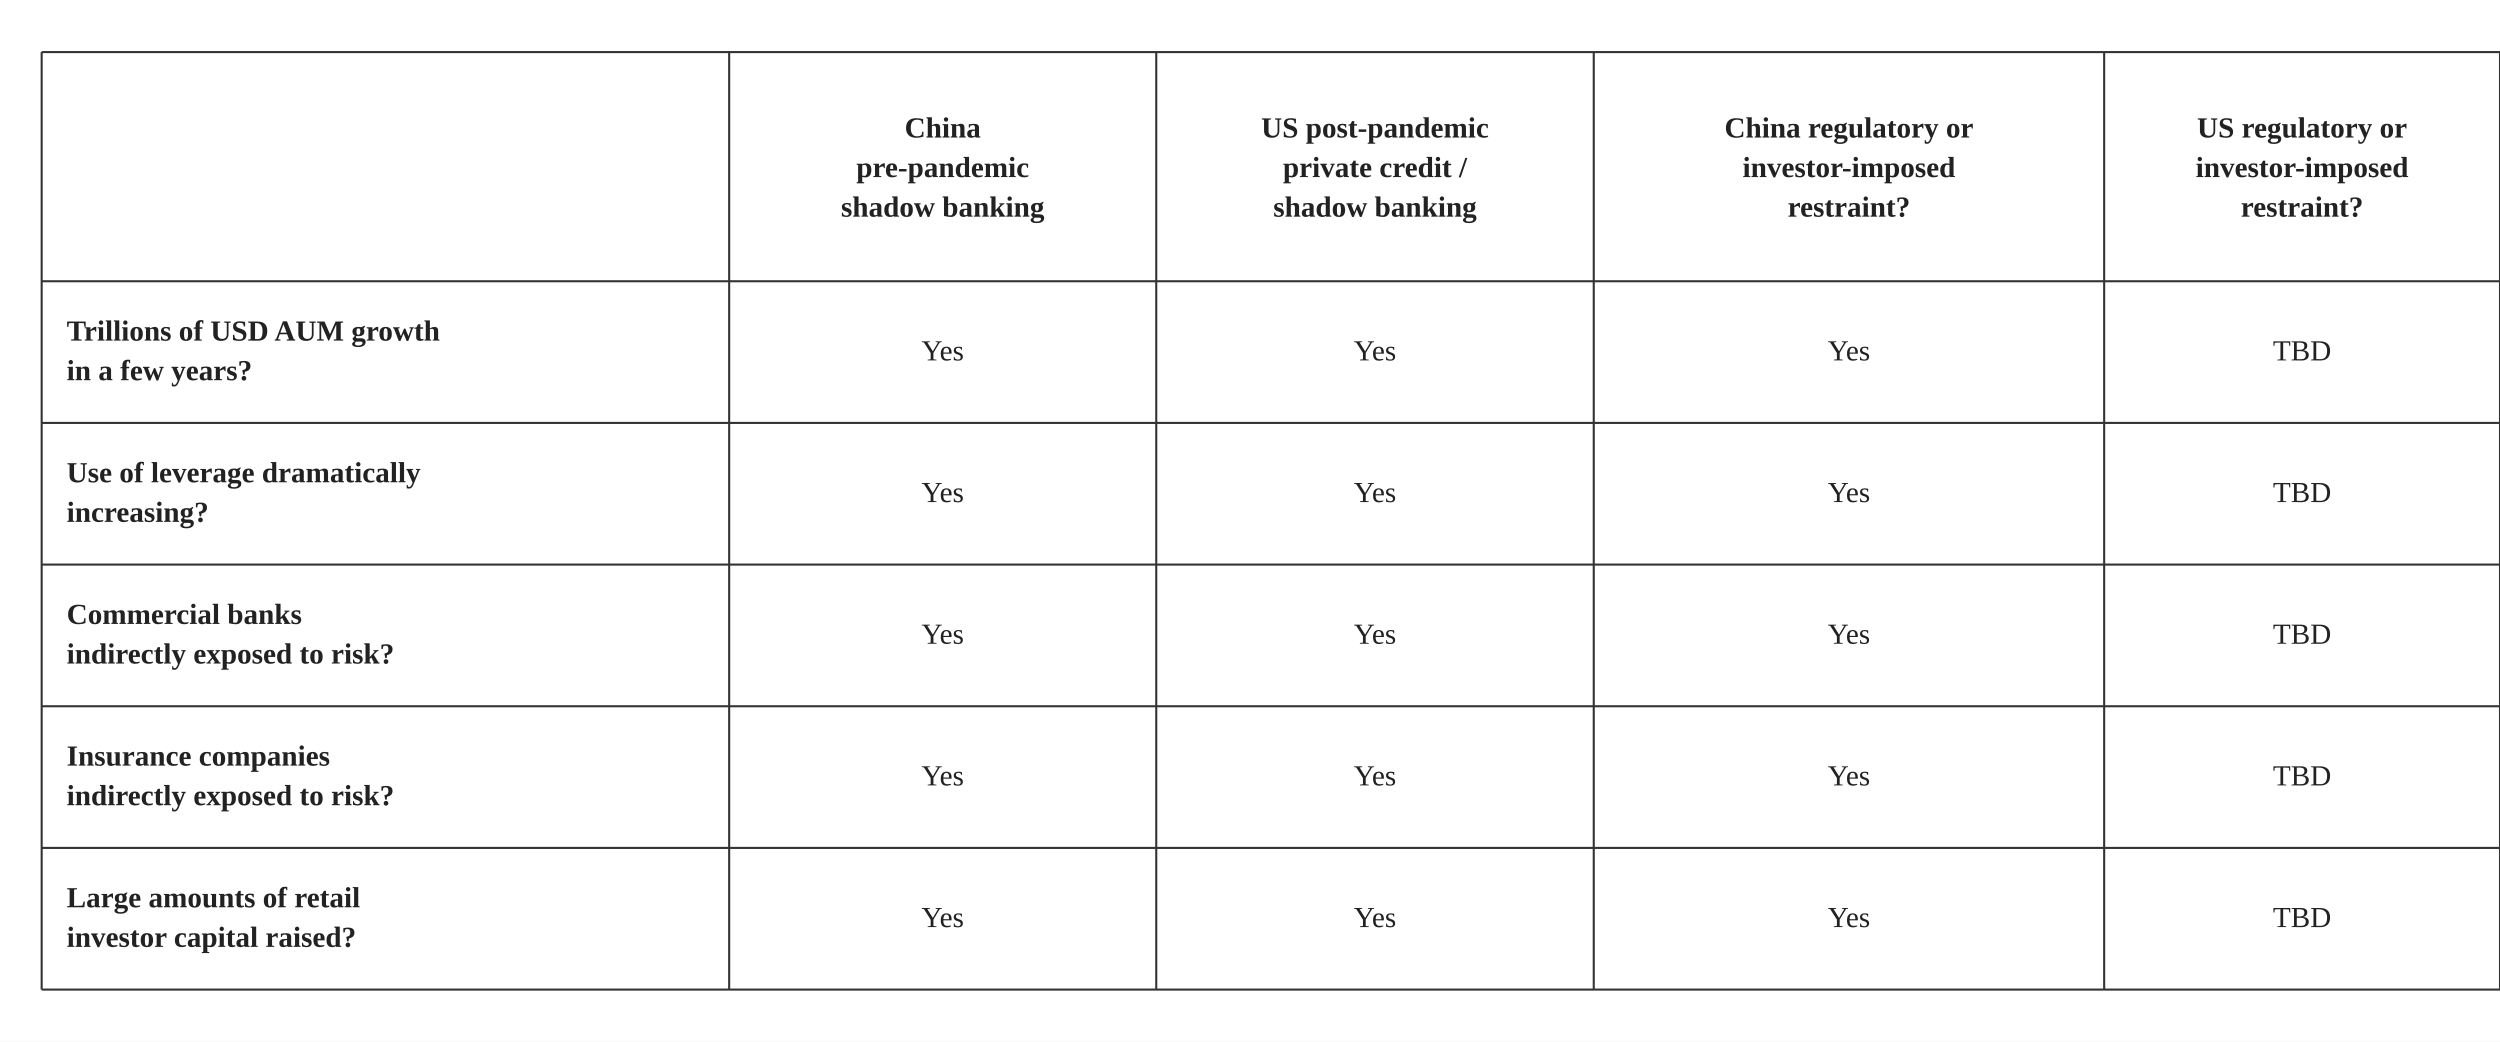
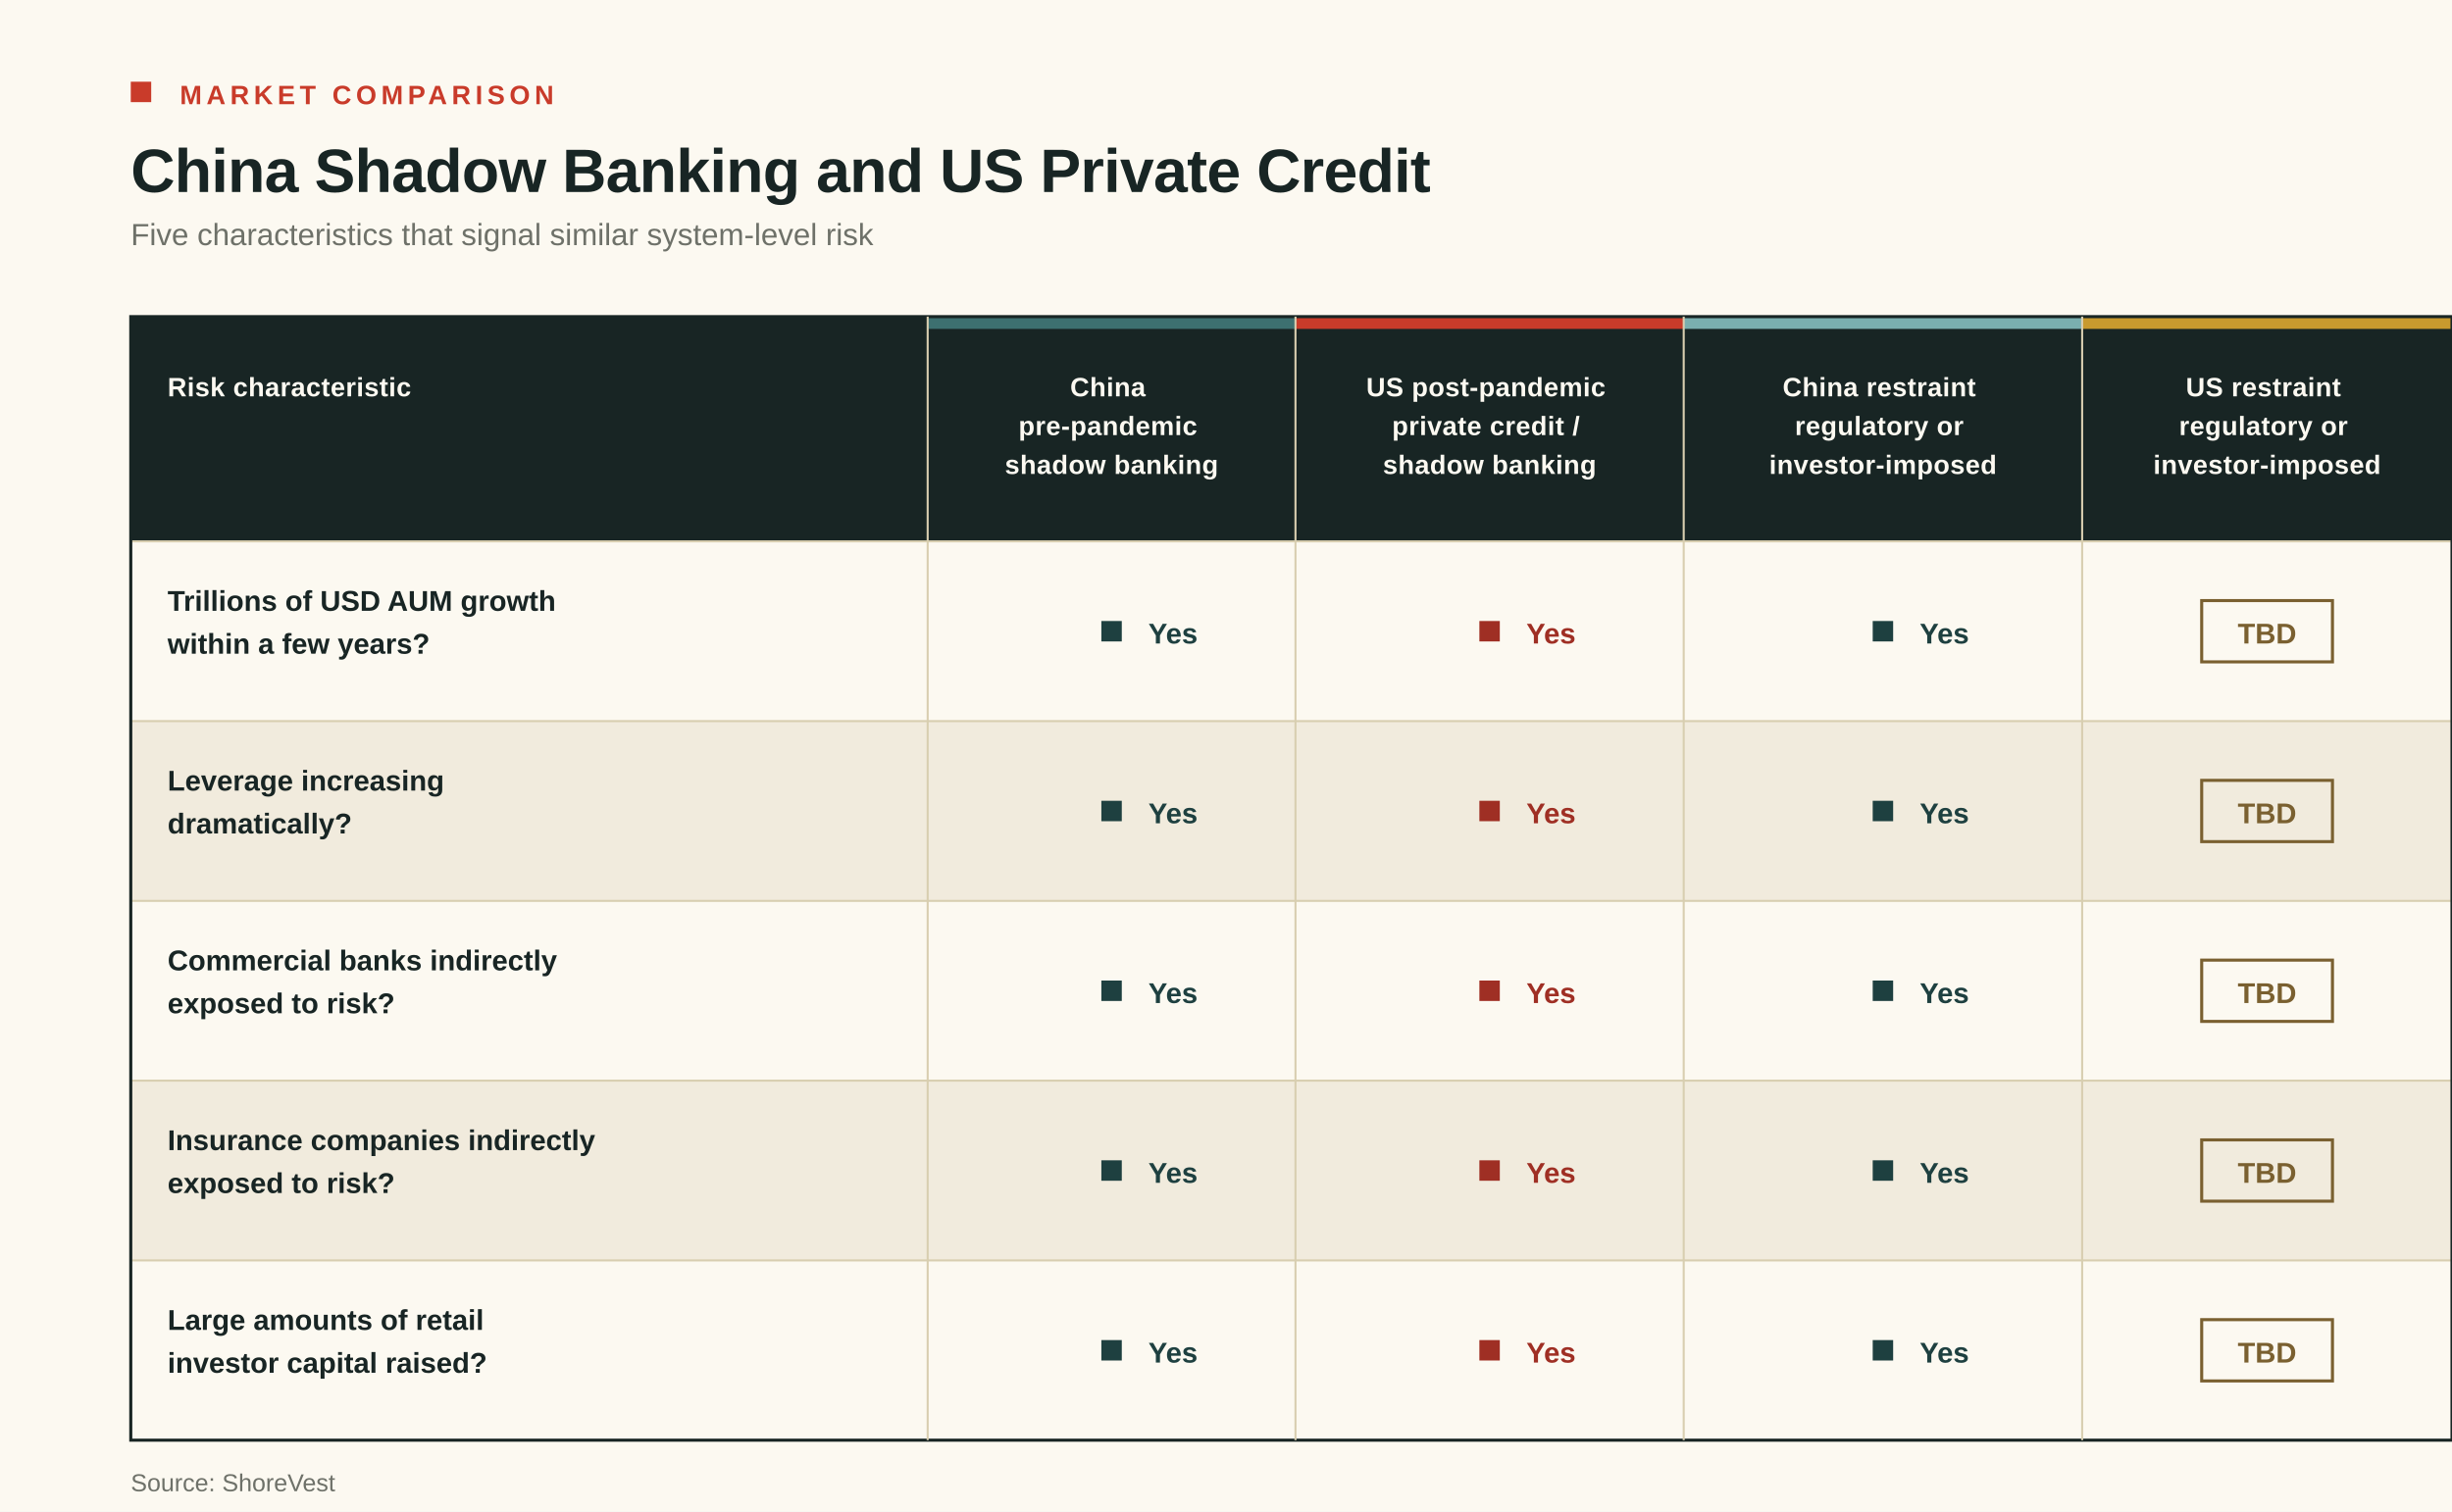
- <svg xmlns="http://www.w3.org/2000/svg" width="1200" height="500" viewBox="0 0 1200 500" role="img" aria-label="Comparison of China shadow banking and US private credit">
-   <style>text{font-family:DIN 2014, Barlow, Arial, Helvetica, sans-serif;fill:#222222}.title{font-size:28px;font-weight:700}.axis{font-size:14px;fill:#666666}.label{font-size:14px;font-weight:600}.small{font-size:12px;fill:#666666}.cell{font-size:14px}.head{font-size:14px;font-weight:700}.boxhead{font-size:14px;font-weight:700}.boxtext{font-size:12px}</style>
-   <rect width="100%" height="100%" fill="#ffffff" />
-   <line x1="20" y1="25" x2="20" y2="475" stroke="#333" />
-   <line x1="350" y1="25" x2="350" y2="475" stroke="#333" />
-   <line x1="555" y1="25" x2="555" y2="475" stroke="#333" />
-   <line x1="765" y1="25" x2="765" y2="475" stroke="#333" />
-   <line x1="1010" y1="25" x2="1010" y2="475" stroke="#333" />
-   <line x1="1200" y1="25" x2="1200" y2="475" stroke="#333" />
-   <line x1="20" y1="25" x2="1200" y2="25" stroke="#333" />
-   <line x1="20" y1="135" x2="1200" y2="135" stroke="#333" />
-   <line x1="20" y1="203" x2="1200" y2="203" stroke="#333" />
-   <line x1="20" y1="271" x2="1200" y2="271" stroke="#333" />
-   <line x1="20" y1="339" x2="1200" y2="339" stroke="#333" />
-   <line x1="20" y1="407" x2="1200" y2="407" stroke="#333" />
-   <line x1="20" y1="475" x2="1200" y2="475" stroke="#333" />
-   <text class="head" x="452.5" y="66.0" text-anchor="middle">China</text>
-   <text class="head" x="452.5" y="85.0" text-anchor="middle">pre-pandemic</text>
-   <text class="head" x="452.5" y="104.0" text-anchor="middle">shadow banking</text>
-   <text class="head" x="660.0" y="66.0" text-anchor="middle">US post-pandemic</text>
-   <text class="head" x="660.0" y="85.0" text-anchor="middle">private credit /</text>
-   <text class="head" x="660.0" y="104.0" text-anchor="middle">shadow banking</text>
-   <text class="head" x="887.5" y="66.0" text-anchor="middle">China regulatory or</text>
-   <text class="head" x="887.5" y="85.0" text-anchor="middle">investor-imposed</text>
-   <text class="head" x="887.5" y="104.0" text-anchor="middle">restraint?</text>
-   <text class="head" x="1105.0" y="66.0" text-anchor="middle">US regulatory or</text>
-   <text class="head" x="1105.0" y="85.0" text-anchor="middle">investor-imposed</text>
-   <text class="head" x="1105.0" y="104.0" text-anchor="middle">restraint?</text>
-   <text class="head" x="32" y="163.5" text-anchor="start">Trillions of USD AUM growth</text>
-   <text class="head" x="32" y="182.5" text-anchor="start">in a few years?</text>
-   <text class="cell" x="452.5" y="173.0" text-anchor="middle">Yes</text>
-   <text class="cell" x="660.0" y="173.0" text-anchor="middle">Yes</text>
-   <text class="cell" x="887.5" y="173.0" text-anchor="middle">Yes</text>
-   <text class="cell" x="1105.0" y="173.0" text-anchor="middle">TBD</text>
-   <text class="head" x="32" y="231.5" text-anchor="start">Use of leverage dramatically</text>
-   <text class="head" x="32" y="250.5" text-anchor="start">increasing?</text>
-   <text class="cell" x="452.5" y="241.0" text-anchor="middle">Yes</text>
-   <text class="cell" x="660.0" y="241.0" text-anchor="middle">Yes</text>
-   <text class="cell" x="887.5" y="241.0" text-anchor="middle">Yes</text>
-   <text class="cell" x="1105.0" y="241.0" text-anchor="middle">TBD</text>
-   <text class="head" x="32" y="299.5" text-anchor="start">Commercial banks</text>
-   <text class="head" x="32" y="318.5" text-anchor="start">indirectly exposed to risk?</text>
-   <text class="cell" x="452.5" y="309.0" text-anchor="middle">Yes</text>
-   <text class="cell" x="660.0" y="309.0" text-anchor="middle">Yes</text>
-   <text class="cell" x="887.5" y="309.0" text-anchor="middle">Yes</text>
-   <text class="cell" x="1105.0" y="309.0" text-anchor="middle">TBD</text>
-   <text class="head" x="32" y="367.5" text-anchor="start">Insurance companies</text>
-   <text class="head" x="32" y="386.5" text-anchor="start">indirectly exposed to risk?</text>
-   <text class="cell" x="452.5" y="377.0" text-anchor="middle">Yes</text>
-   <text class="cell" x="660.0" y="377.0" text-anchor="middle">Yes</text>
-   <text class="cell" x="887.5" y="377.0" text-anchor="middle">Yes</text>
-   <text class="cell" x="1105.0" y="377.0" text-anchor="middle">TBD</text>
-   <text class="head" x="32" y="435.5" text-anchor="start">Large amounts of retail</text>
-   <text class="head" x="32" y="454.5" text-anchor="start">investor capital raised?</text>
-   <text class="cell" x="452.5" y="445.0" text-anchor="middle">Yes</text>
-   <text class="cell" x="660.0" y="445.0" text-anchor="middle">Yes</text>
-   <text class="cell" x="887.5" y="445.0" text-anchor="middle">Yes</text>
-   <text class="cell" x="1105.0" y="445.0" text-anchor="middle">TBD</text>
+ <svg xmlns="http://www.w3.org/2000/svg" width="1200" height="740" viewBox="0 0 1200 740" role="img" aria-label="Comparison of China shadow banking and US private credit">
+   <style>
+ text{font-family:"DIN 2014","Barlow",Arial,Helvetica,sans-serif;fill:#182524}
+ .eyebrow{font-size:13px;font-weight:700;letter-spacing:2.2px;fill:#C93B2A}
+ .title{font-size:30px;font-weight:600;letter-spacing:-.3px}
+ .subtitle{font-size:15px;font-weight:400;fill:#6E7169}
+ .axis{font-size:13px;font-weight:500;fill:#6E7169}
+ .axis-title{font-size:13px;font-weight:700;letter-spacing:1.2px;fill:#6E7169}
+ .legend{font-size:14px;font-weight:600}
+ .value{font-size:13px;font-weight:700}
+ .source{font-size:12px;font-weight:500;fill:#6E7169}
+ .table-head{font-size:13px;font-weight:700;letter-spacing:.2px}
+ .table-question{font-size:14px;font-weight:600}
+ .table-cell{font-size:14px;font-weight:700}
+ .box-head{font-size:15px;font-weight:700}
+ .box-copy{font-size:12.5px;font-weight:500;fill:#2A302E}
+ .box-copy-light{font-size:12.5px;font-weight:500;fill:#FCF9F1}
+ .section-head{font-size:22px;font-weight:600}
+ .big-number{font-size:54px;font-weight:600;letter-spacing:-1px}
+ </style>
+   <rect width="1200" height="740" fill="#FCF9F1" />
+   <rect x="64" y="40" width="10" height="10" fill="#C93B2A" />
+   <text x="88" y="51" class="eyebrow">MARKET COMPARISON</text>
+   <text x="64" y="94" class="title">China Shadow Banking and US Private Credit</text>
+   <text x="64" y="120" class="subtitle">Five characteristics that signal similar system-level risk</text>
+   <rect x="64" y="155" width="1136" height="110" fill="#182524" />
+   <rect x="454" y="155" width="180" height="6" fill="#3D7070" />
+   <rect x="634" y="155" width="190" height="6" fill="#C93B2A" />
+   <rect x="824" y="155" width="195" height="6" fill="#7AAFAF" />
+   <rect x="1019" y="155" width="181" height="6" fill="#C89A2E" />
+   <text x="82" y="194" class="table-head" text-anchor="start" style="fill:#FCF9F1">
+     <tspan x="82" dy="0">Risk characteristic</tspan>
+   </text>
+   <text x="544.0" y="194" class="table-head" text-anchor="middle" style="fill:#FCF9F1">
+     <tspan x="544.0" dy="0">China</tspan>
+     <tspan x="544.0" dy="19">pre-pandemic</tspan>
+     <tspan x="544.0" dy="19">shadow banking</tspan>
+   </text>
+   <text x="729.0" y="194" class="table-head" text-anchor="middle" style="fill:#FCF9F1">
+     <tspan x="729.0" dy="0">US post-pandemic</tspan>
+     <tspan x="729.0" dy="19">private credit /</tspan>
+     <tspan x="729.0" dy="19">shadow banking</tspan>
+   </text>
+   <text x="921.5" y="194" class="table-head" text-anchor="middle" style="fill:#FCF9F1">
+     <tspan x="921.5" dy="0">China restraint</tspan>
+     <tspan x="921.5" dy="19">regulatory or</tspan>
+     <tspan x="921.5" dy="19">investor-imposed</tspan>
+   </text>
+   <text x="1109.5" y="194" class="table-head" text-anchor="middle" style="fill:#FCF9F1">
+     <tspan x="1109.5" dy="0">US restraint</tspan>
+     <tspan x="1109.5" dy="19">regulatory or</tspan>
+     <tspan x="1109.5" dy="19">investor-imposed</tspan>
+   </text>
+   <rect x="64" y="265" width="1136" height="88" fill="#FCF9F1" />
+   <line x1="64" y1="265" x2="1200" y2="265" stroke="#D8CEB0" stroke-width="1" />
+   <text x="82" y="299" class="table-question" text-anchor="start">
+     <tspan x="82" dy="0">Trillions of USD AUM growth</tspan>
+     <tspan x="82" dy="21">within a few years?</tspan>
+   </text>
+   <rect x="539.0" y="304" width="10" height="10" fill="#1E4040" />
+   <text x="562.0" y="315" class="table-cell" text-anchor="start" style="fill:#1E4040">Yes</text>
+   <rect x="724.0" y="304" width="10" height="10" fill="#9F2F24" />
+   <text x="747.0" y="315" class="table-cell" text-anchor="start" style="fill:#9F2F24">Yes</text>
+   <rect x="916.5" y="304" width="10" height="10" fill="#1E4040" />
+   <text x="939.5" y="315" class="table-cell" text-anchor="start" style="fill:#1E4040">Yes</text>
+   <rect x="1077.5" y="294" width="64" height="30" fill="none" stroke="#7A6030" stroke-width="1.5" />
+   <text x="1109.5" y="315" class="table-cell" text-anchor="middle" style="fill:#7A6030">TBD</text>
+   <rect x="64" y="353" width="1136" height="88" fill="#F1EBDD" />
+   <line x1="64" y1="353" x2="1200" y2="353" stroke="#D8CEB0" stroke-width="1" />
+   <text x="82" y="387" class="table-question" text-anchor="start">
+     <tspan x="82" dy="0">Leverage increasing</tspan>
+     <tspan x="82" dy="21">dramatically?</tspan>
+   </text>
+   <rect x="539.0" y="392" width="10" height="10" fill="#1E4040" />
+   <text x="562.0" y="403" class="table-cell" text-anchor="start" style="fill:#1E4040">Yes</text>
+   <rect x="724.0" y="392" width="10" height="10" fill="#9F2F24" />
+   <text x="747.0" y="403" class="table-cell" text-anchor="start" style="fill:#9F2F24">Yes</text>
+   <rect x="916.5" y="392" width="10" height="10" fill="#1E4040" />
+   <text x="939.5" y="403" class="table-cell" text-anchor="start" style="fill:#1E4040">Yes</text>
+   <rect x="1077.5" y="382" width="64" height="30" fill="none" stroke="#7A6030" stroke-width="1.5" />
+   <text x="1109.5" y="403" class="table-cell" text-anchor="middle" style="fill:#7A6030">TBD</text>
+   <rect x="64" y="441" width="1136" height="88" fill="#FCF9F1" />
+   <line x1="64" y1="441" x2="1200" y2="441" stroke="#D8CEB0" stroke-width="1" />
+   <text x="82" y="475" class="table-question" text-anchor="start">
+     <tspan x="82" dy="0">Commercial banks indirectly</tspan>
+     <tspan x="82" dy="21">exposed to risk?</tspan>
+   </text>
+   <rect x="539.0" y="480" width="10" height="10" fill="#1E4040" />
+   <text x="562.0" y="491" class="table-cell" text-anchor="start" style="fill:#1E4040">Yes</text>
+   <rect x="724.0" y="480" width="10" height="10" fill="#9F2F24" />
+   <text x="747.0" y="491" class="table-cell" text-anchor="start" style="fill:#9F2F24">Yes</text>
+   <rect x="916.5" y="480" width="10" height="10" fill="#1E4040" />
+   <text x="939.5" y="491" class="table-cell" text-anchor="start" style="fill:#1E4040">Yes</text>
+   <rect x="1077.5" y="470" width="64" height="30" fill="none" stroke="#7A6030" stroke-width="1.5" />
+   <text x="1109.5" y="491" class="table-cell" text-anchor="middle" style="fill:#7A6030">TBD</text>
+   <rect x="64" y="529" width="1136" height="88" fill="#F1EBDD" />
+   <line x1="64" y1="529" x2="1200" y2="529" stroke="#D8CEB0" stroke-width="1" />
+   <text x="82" y="563" class="table-question" text-anchor="start">
+     <tspan x="82" dy="0">Insurance companies indirectly</tspan>
+     <tspan x="82" dy="21">exposed to risk?</tspan>
+   </text>
+   <rect x="539.0" y="568" width="10" height="10" fill="#1E4040" />
+   <text x="562.0" y="579" class="table-cell" text-anchor="start" style="fill:#1E4040">Yes</text>
+   <rect x="724.0" y="568" width="10" height="10" fill="#9F2F24" />
+   <text x="747.0" y="579" class="table-cell" text-anchor="start" style="fill:#9F2F24">Yes</text>
+   <rect x="916.5" y="568" width="10" height="10" fill="#1E4040" />
+   <text x="939.5" y="579" class="table-cell" text-anchor="start" style="fill:#1E4040">Yes</text>
+   <rect x="1077.5" y="558" width="64" height="30" fill="none" stroke="#7A6030" stroke-width="1.5" />
+   <text x="1109.5" y="579" class="table-cell" text-anchor="middle" style="fill:#7A6030">TBD</text>
+   <rect x="64" y="617" width="1136" height="88" fill="#FCF9F1" />
+   <line x1="64" y1="617" x2="1200" y2="617" stroke="#D8CEB0" stroke-width="1" />
+   <text x="82" y="651" class="table-question" text-anchor="start">
+     <tspan x="82" dy="0">Large amounts of retail</tspan>
+     <tspan x="82" dy="21">investor capital raised?</tspan>
+   </text>
+   <rect x="539.0" y="656" width="10" height="10" fill="#1E4040" />
+   <text x="562.0" y="667" class="table-cell" text-anchor="start" style="fill:#1E4040">Yes</text>
+   <rect x="724.0" y="656" width="10" height="10" fill="#9F2F24" />
+   <text x="747.0" y="667" class="table-cell" text-anchor="start" style="fill:#9F2F24">Yes</text>
+   <rect x="916.5" y="656" width="10" height="10" fill="#1E4040" />
+   <text x="939.5" y="667" class="table-cell" text-anchor="start" style="fill:#1E4040">Yes</text>
+   <rect x="1077.5" y="646" width="64" height="30" fill="none" stroke="#7A6030" stroke-width="1.5" />
+   <text x="1109.5" y="667" class="table-cell" text-anchor="middle" style="fill:#7A6030">TBD</text>
+   <rect x="64" y="155" width="1136" height="550" fill="none" stroke="#182524" stroke-width="1.5" />
+   <line x1="454" y1="155" x2="454" y2="705" stroke="#D8CEB0" stroke-width="1" />
+   <line x1="634" y1="155" x2="634" y2="705" stroke="#D8CEB0" stroke-width="1" />
+   <line x1="824" y1="155" x2="824" y2="705" stroke="#D8CEB0" stroke-width="1" />
+   <line x1="1019" y1="155" x2="1019" y2="705" stroke="#D8CEB0" stroke-width="1" />
+   <text x="64" y="730" class="source">Source: ShoreVest</text>
</svg>
